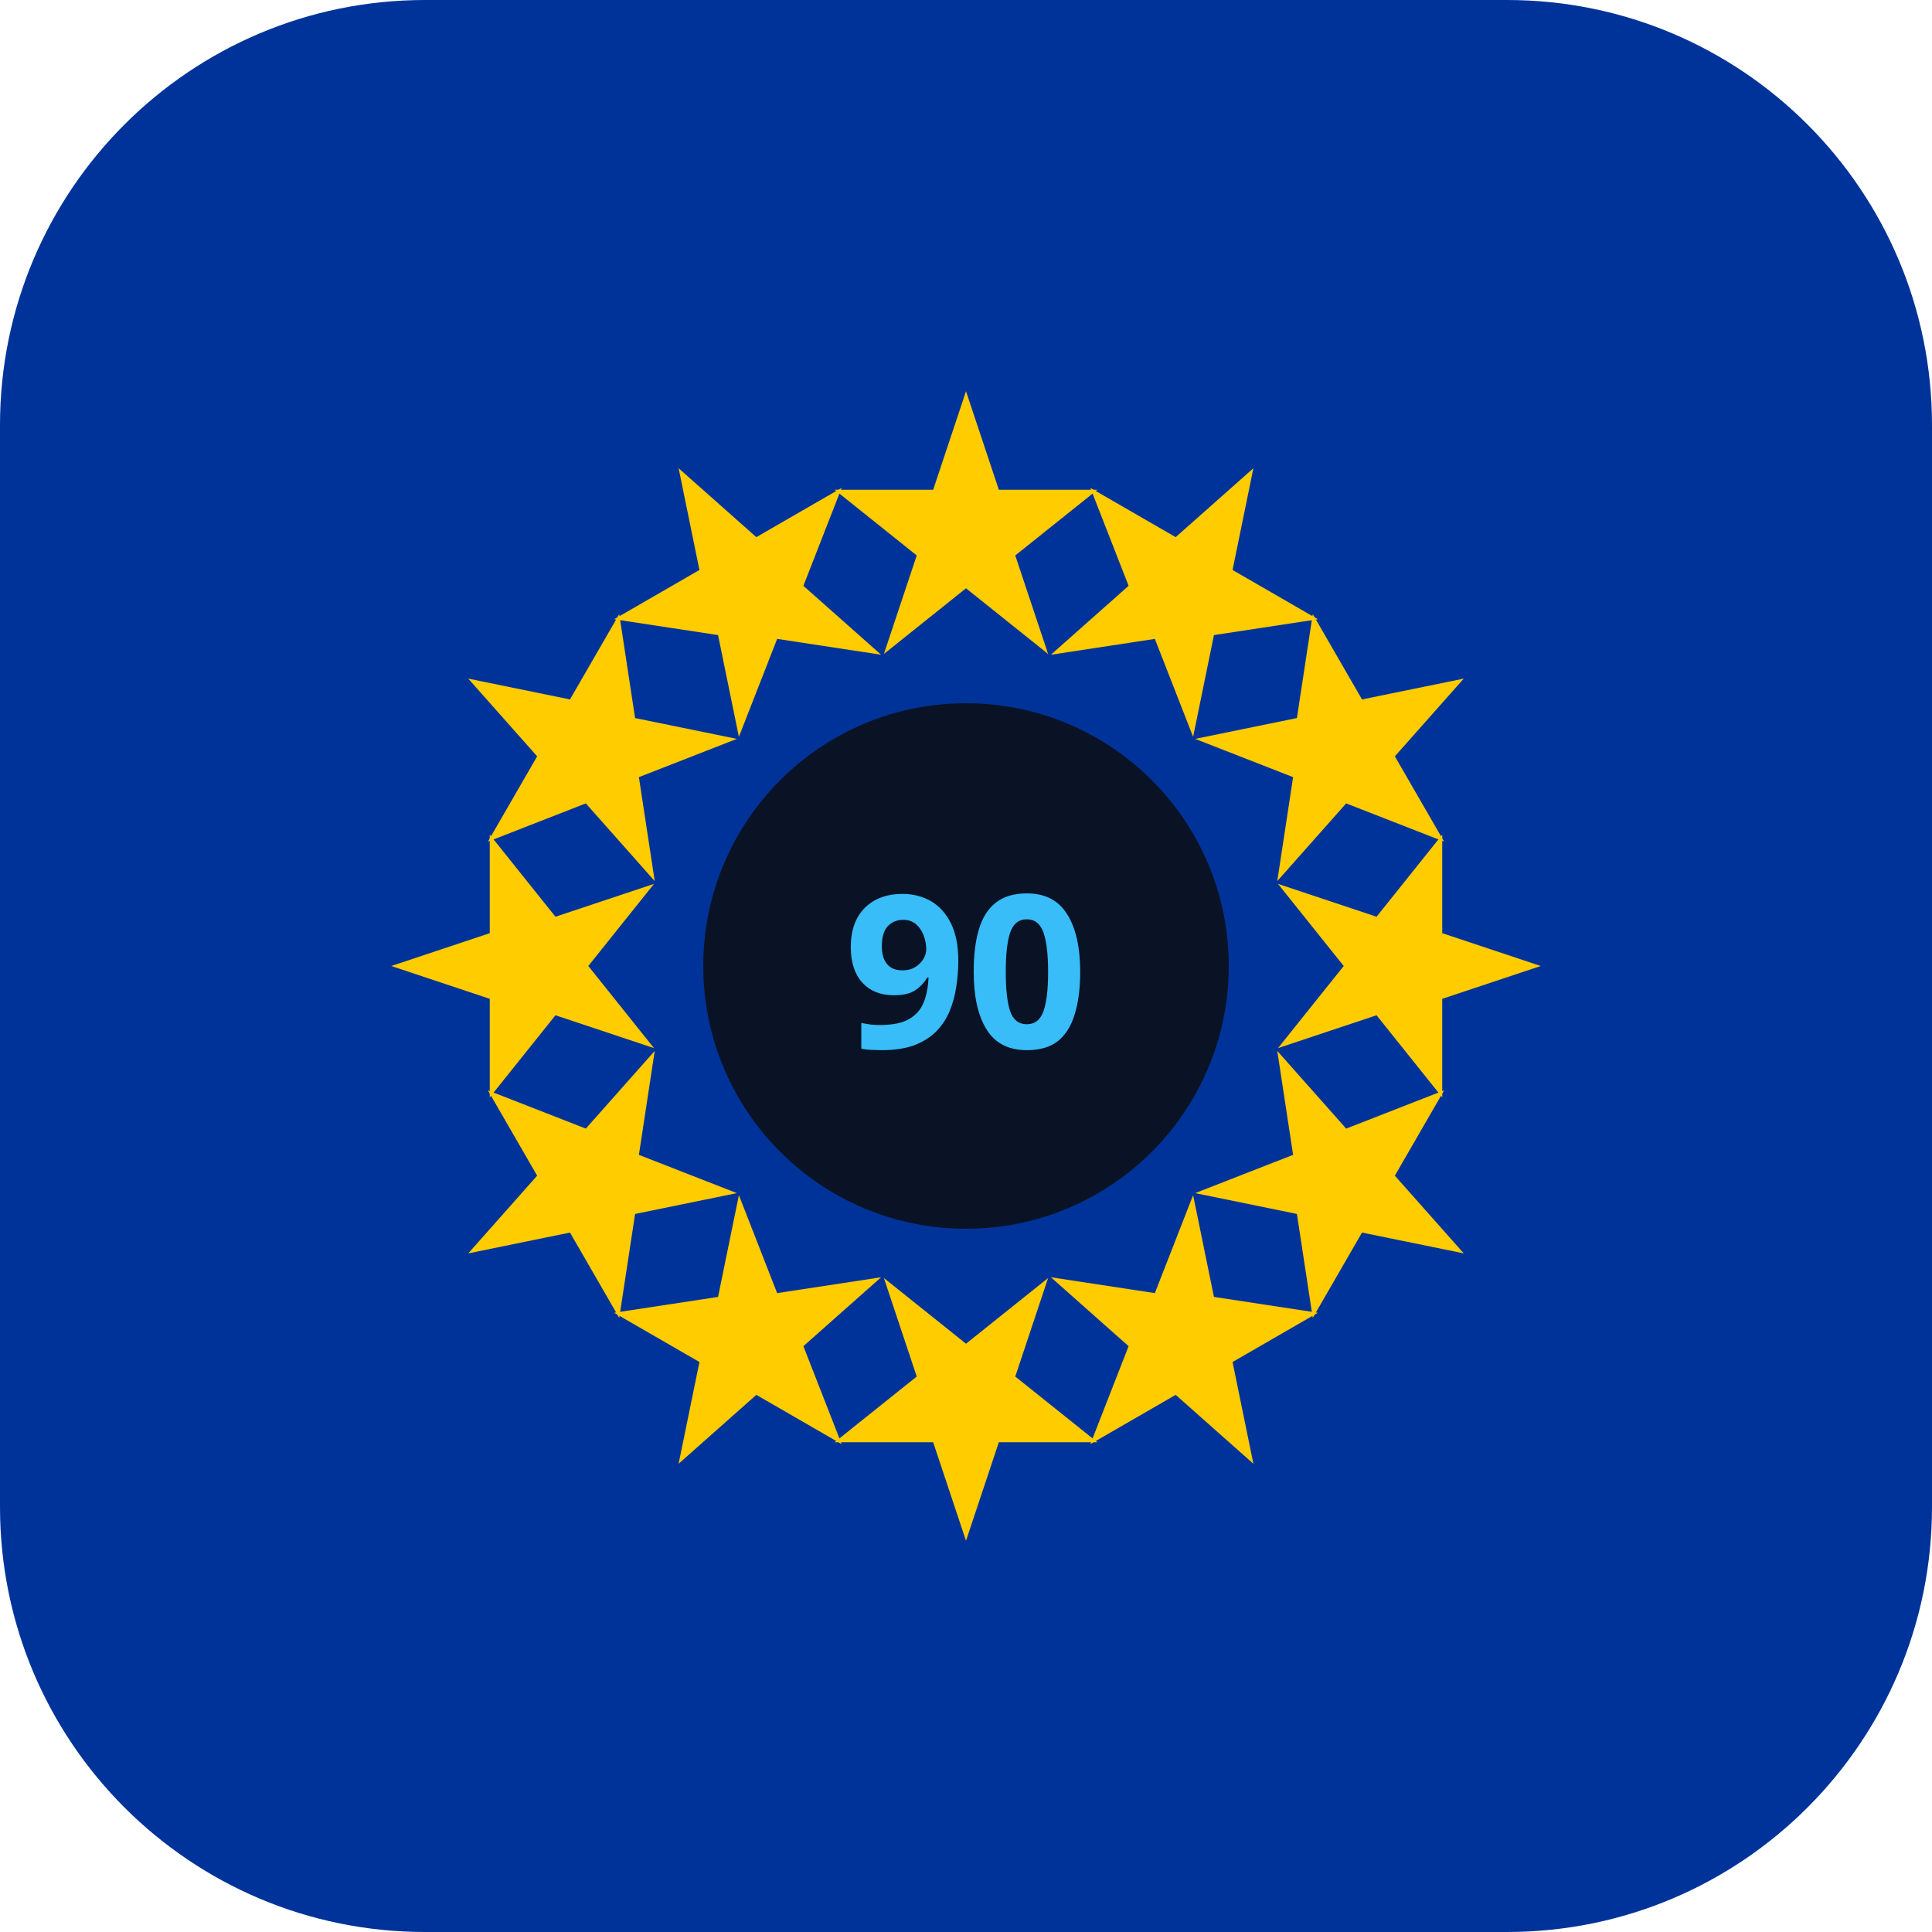
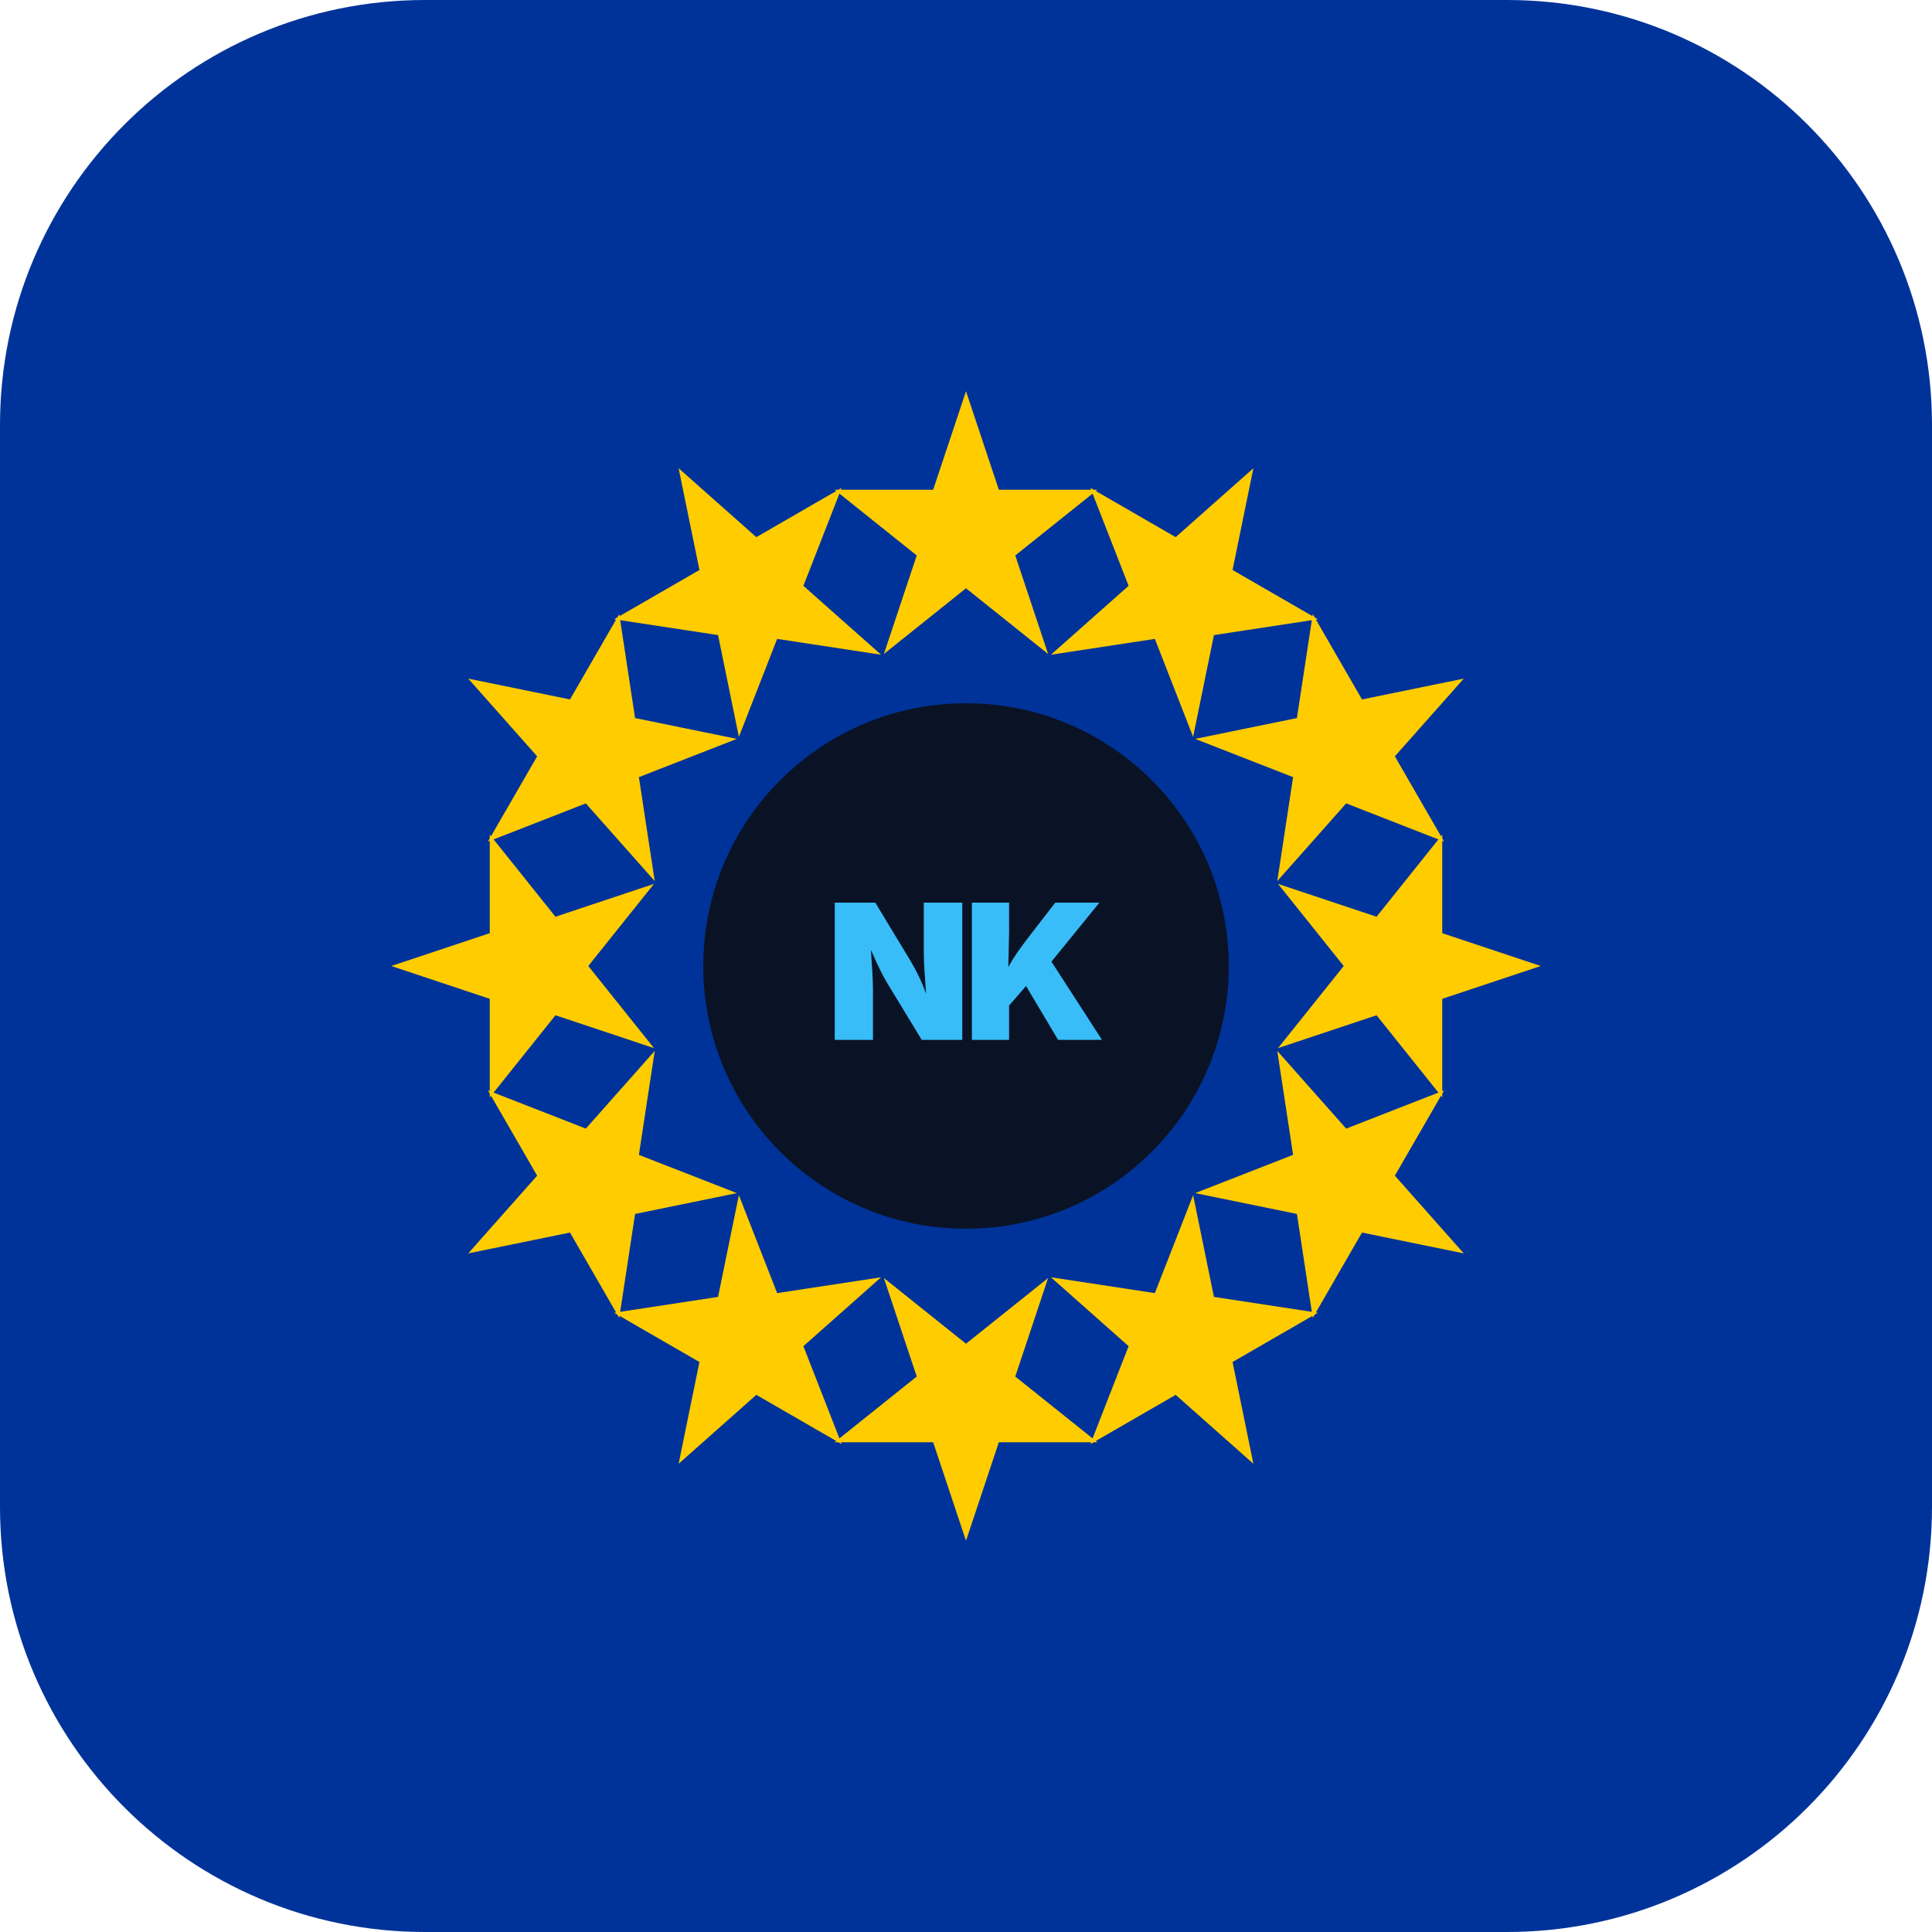
<svg xmlns="http://www.w3.org/2000/svg" viewBox="0 0 100 100" width="100" height="100">
  <rect width="100" height="100" rx="22" fill="#003399" />
  <g fill="#FFCC00" transform="translate(50,50) scale(0.85)">
    <polygon points="0,-35 2,-29 8,-29 3,-25 5,-19 0,-23 -5,-19 -3,-25 -8,-29 -2,-29" transform="rotate(0)" />
    <polygon points="0,-35 2,-29 8,-29 3,-25 5,-19 0,-23 -5,-19 -3,-25 -8,-29 -2,-29" transform="rotate(30)" />
    <polygon points="0,-35 2,-29 8,-29 3,-25 5,-19 0,-23 -5,-19 -3,-25 -8,-29 -2,-29" transform="rotate(60)" />
    <polygon points="0,-35 2,-29 8,-29 3,-25 5,-19 0,-23 -5,-19 -3,-25 -8,-29 -2,-29" transform="rotate(90)" />
    <polygon points="0,-35 2,-29 8,-29 3,-25 5,-19 0,-23 -5,-19 -3,-25 -8,-29 -2,-29" transform="rotate(120)" />
    <polygon points="0,-35 2,-29 8,-29 3,-25 5,-19 0,-23 -5,-19 -3,-25 -8,-29 -2,-29" transform="rotate(150)" />
    <polygon points="0,-35 2,-29 8,-29 3,-25 5,-19 0,-23 -5,-19 -3,-25 -8,-29 -2,-29" transform="rotate(180)" />
    <polygon points="0,-35 2,-29 8,-29 3,-25 5,-19 0,-23 -5,-19 -3,-25 -8,-29 -2,-29" transform="rotate(210)" />
    <polygon points="0,-35 2,-29 8,-29 3,-25 5,-19 0,-23 -5,-19 -3,-25 -8,-29 -2,-29" transform="rotate(240)" />
    <polygon points="0,-35 2,-29 8,-29 3,-25 5,-19 0,-23 -5,-19 -3,-25 -8,-29 -2,-29" transform="rotate(270)" />
    <polygon points="0,-35 2,-29 8,-29 3,-25 5,-19 0,-23 -5,-19 -3,-25 -8,-29 -2,-29" transform="rotate(300)" />
    <polygon points="0,-35 2,-29 8,-29 3,-25 5,-19 0,-23 -5,-19 -3,-25 -8,-29 -2,-29" transform="rotate(330)" />
    <circle cx="0" cy="0" r="16" fill="#0b0f19" opacity="0.9" />
-     <text x="0" y="5" font-family="sans-serif" font-weight="900" font-size="13" fill="#38bdf8" text-anchor="middle">90</text>
+     <text x="0" y="4.5" font-family="system-ui, -apple-system, sans-serif" font-weight="900" font-size="11.5" letter-spacing="-0.5" fill="#38bdf8" text-anchor="middle">NK</text>
  </g>
</svg>
